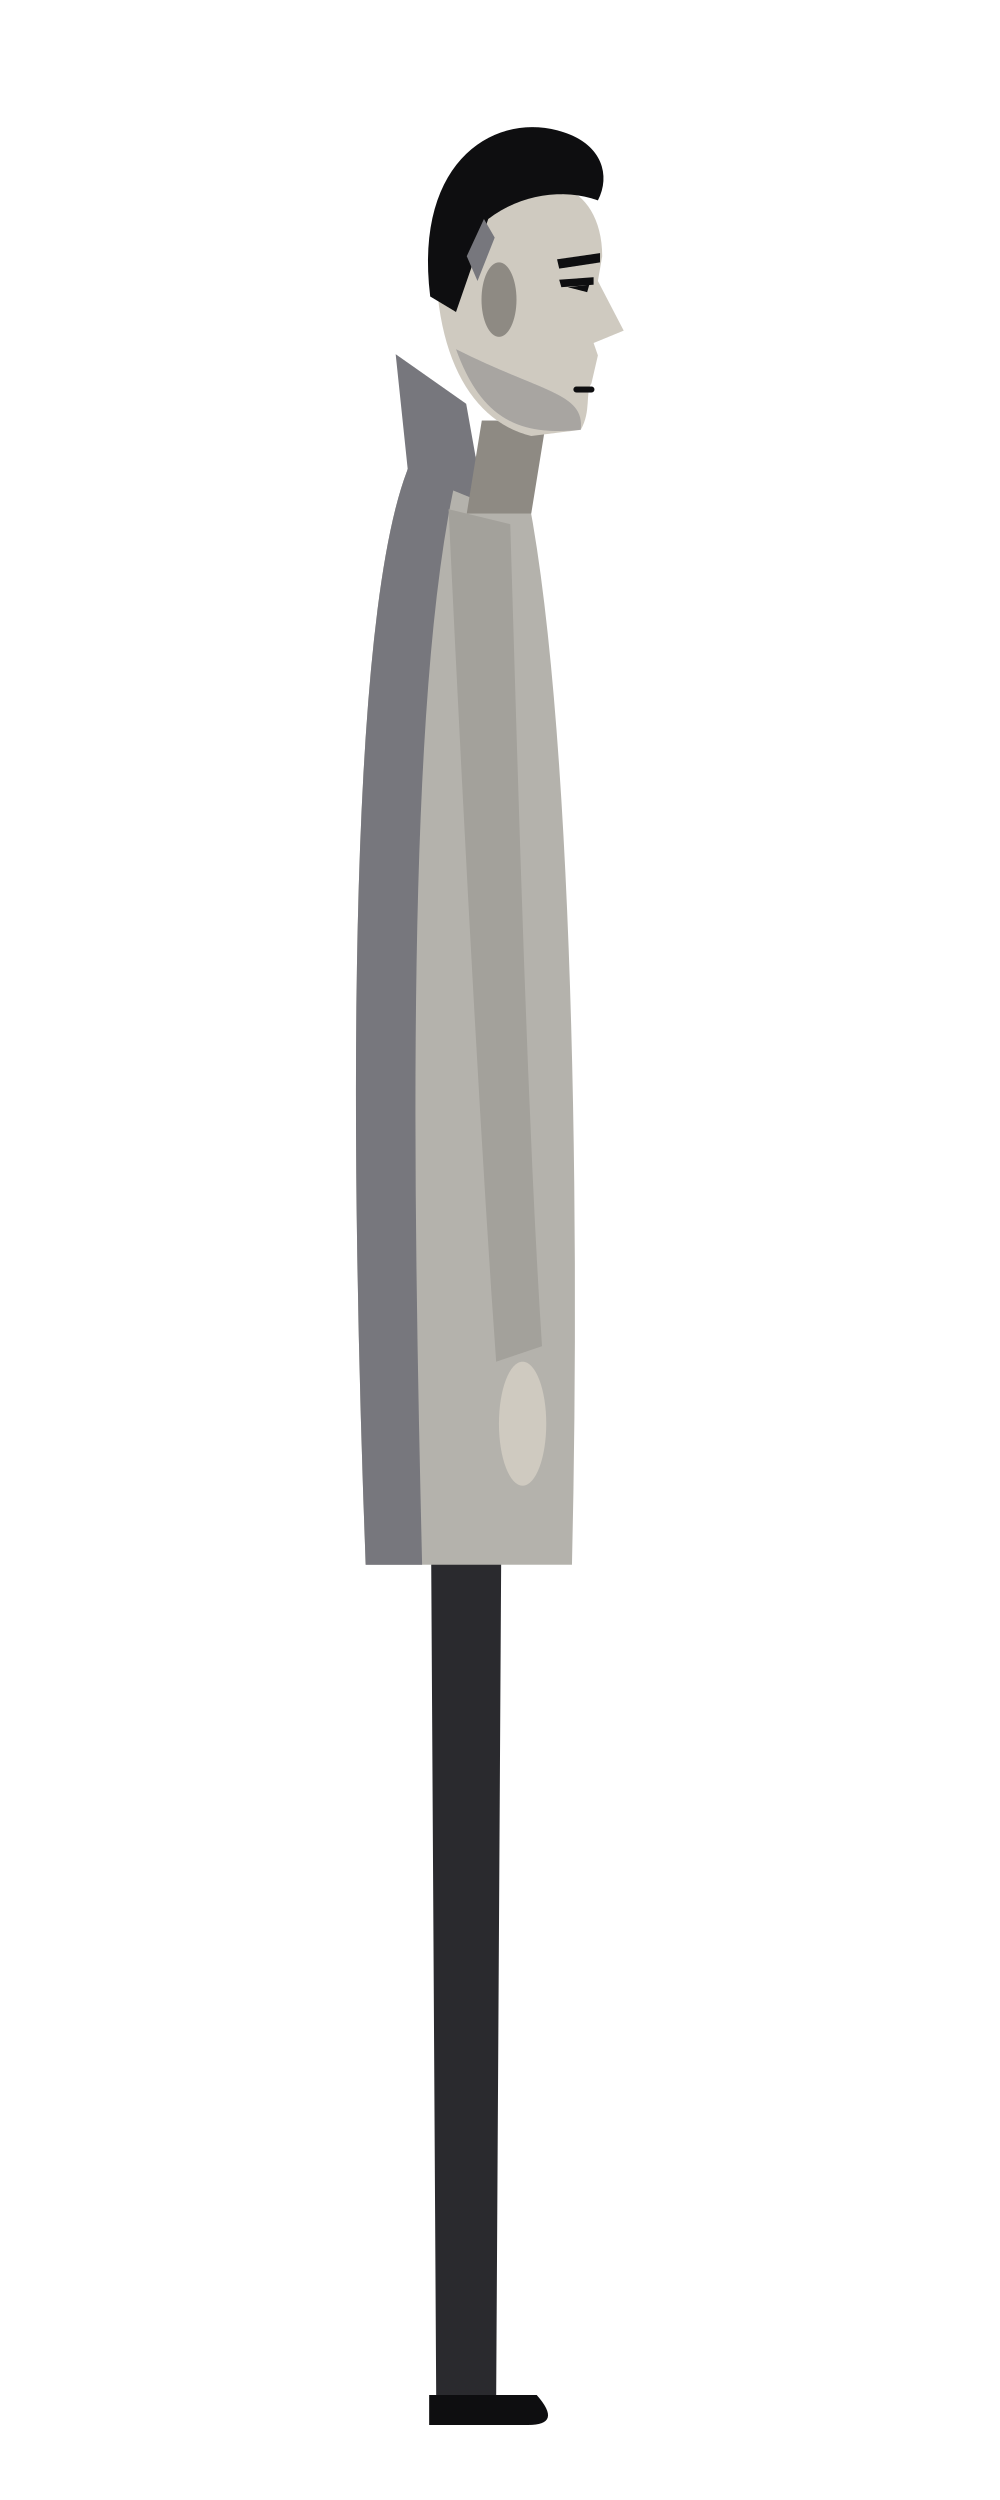
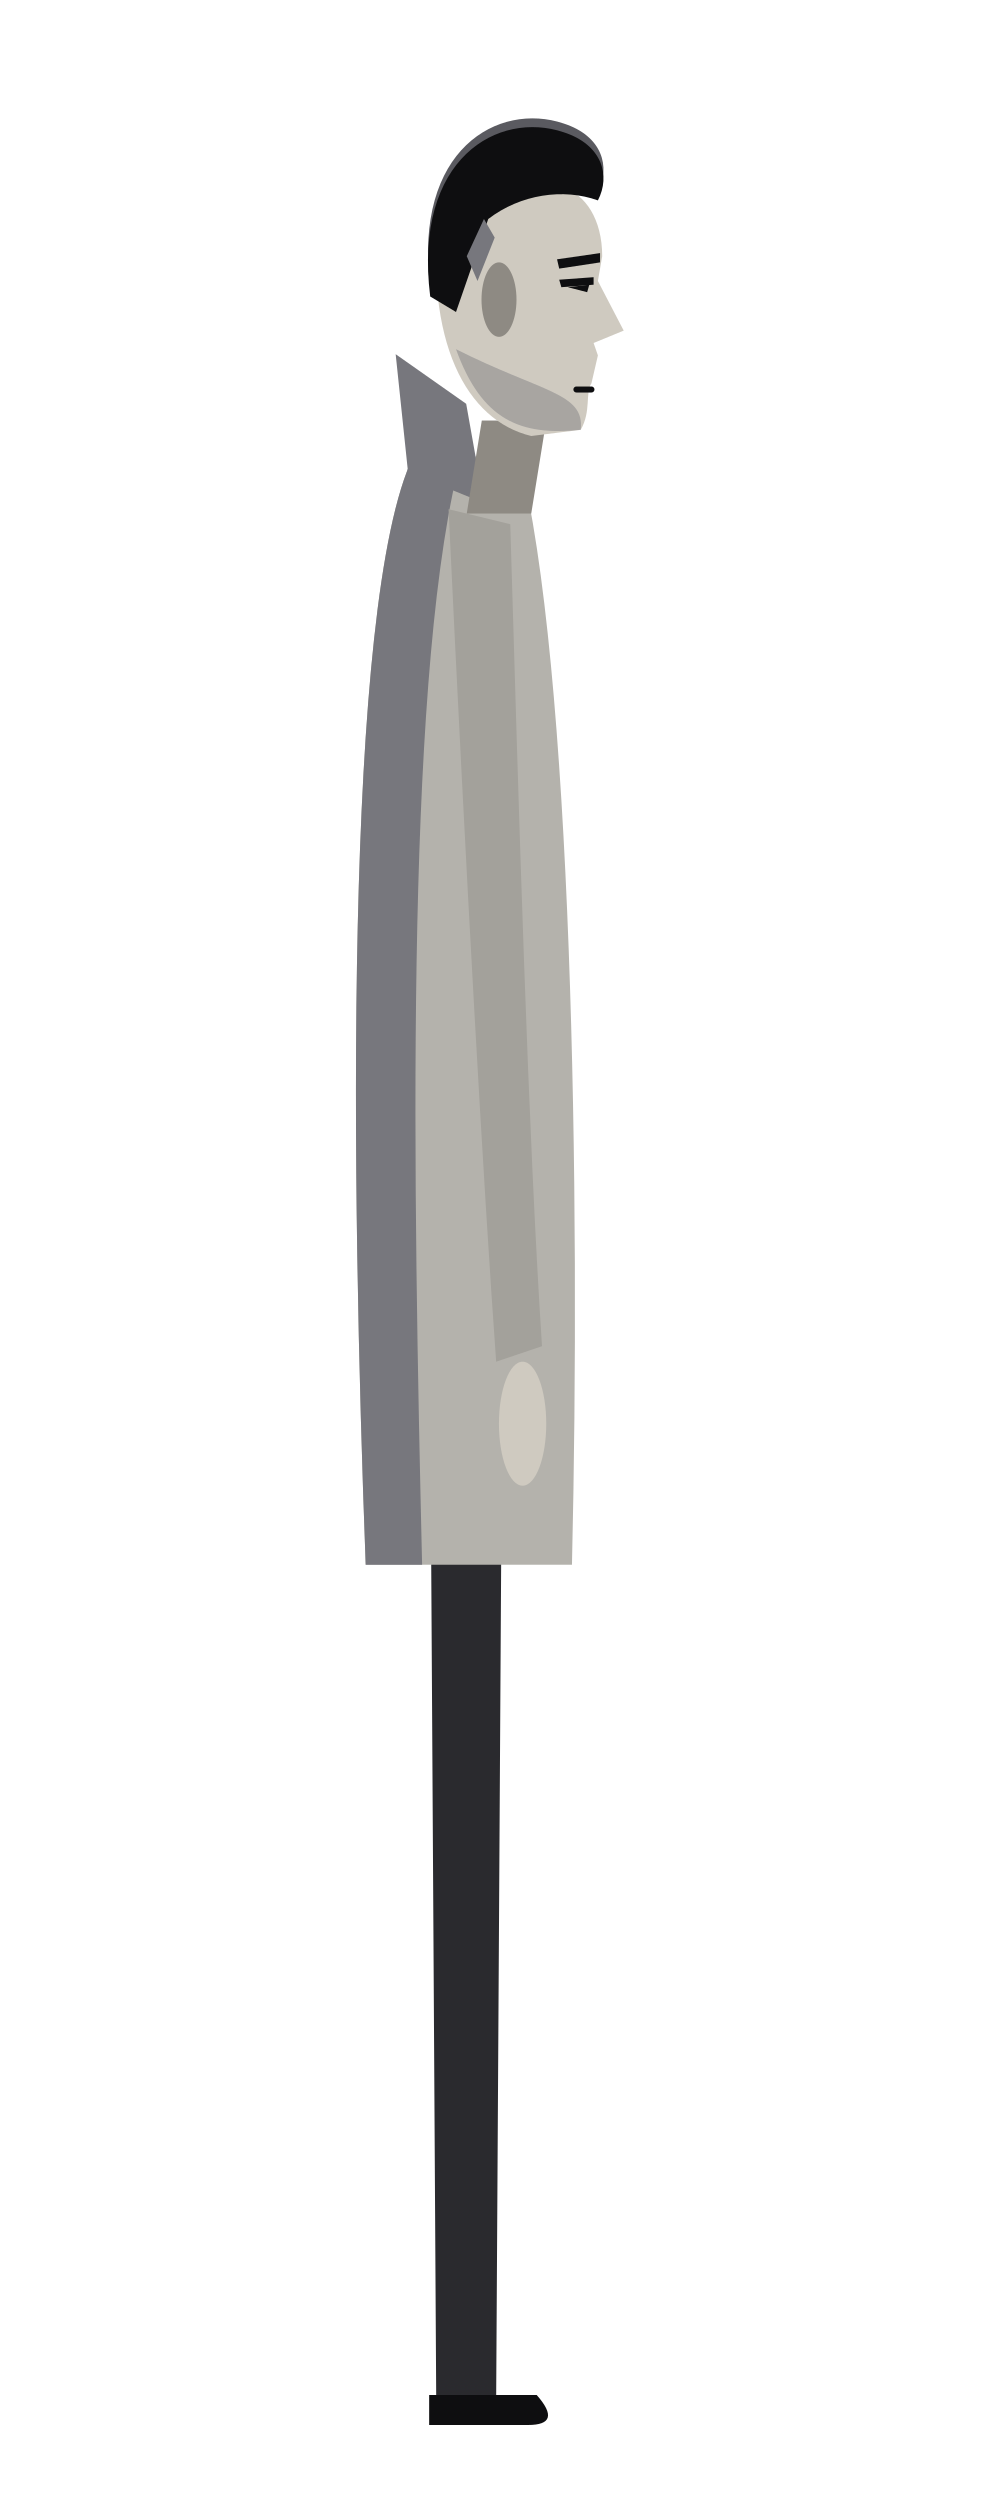
<svg xmlns="http://www.w3.org/2000/svg" viewBox="0 0 400 1000" width="400" height="1000">
  <g id="legs">
    <path d="M172.37,605.9 L200.578,605.9 L198.462,960.0 L174.486,960.0 Z" fill="#2A2A2E" />
    <path d="M171.665,958.0 L214.682,958.0 Q225.26,970.0 211.156,970.0 L171.665,970.0 Z" fill="#0E0E10" />
  </g>
  <g id="torso">
    <path d="M165.318,182.6 C137.11,240.88 140.636,476.48 146.278,625.9 L228.786,625.9 C232.312,476.48 228.786,265.68 207.63,182.6 Z" fill="#B4B2AC" />
    <path d="M165.318,182.6 C137.11,240.88 140.636,476.48 146.278,625.9 L168.844,625.9 C165.318,476.48 161.792,278.08 182.948,188.8 Z" fill="#77777D" />
    <path d="M163.202,188.8 L158.266,141.68 L186.474,161.52 L193.526,201.2 Z" fill="#77777D" id="collar" />
  </g>
  <g id="arm-L">
    <path d="M179.422,203.68 C186.474,352.48 193.526,476.48 198.462,544.68 L216.798,538.48 C211.156,451.68 207.63,327.68 204.104,209.68 Z" fill="#A3A19B" />
    <ellipse id="hand-L" cx="209.04" cy="569.48" rx="9.46" ry="24.8" fill="#CFCAC0" />
  </g>
  <g id="head">
    <path d="M192.72,168.2 L218.52,168.2 L212.5,205.4 L186.7,205.4 Z" fill="#8E8A83" id="neck" />
    <path d="M175.52,81.4 C169.5,137.2 186.7,168.2 212.5,174.4 L232.28,171.92 C236.58,164.48 234.0,157.04 236.58,153.32 L239.16,142.16 L237.44,137.2 L249.48,132.24 L239.16,112.4 L240.88,102.48 C240.88,87.6 234.0,77.68 225.4,75.2 Z" fill="#CFCAC0" />
    <path d="M182.4,139.68 C192.72,168.2 208.2,174.4 232.28,171.92 C234.0,157.04 216.8,157.04 182.4,139.68 Z" fill="#77777D" opacity="0.45" />
    <ellipse cx="199.6" cy="119.84" rx="7" ry="14.9" fill="#8E8A83" />
    <path d="M227.12,114.88 L235.72,113.88 L234.86,116.88 Z" fill="#0E0E10" />
    <path d="M223.68,111.88 L237.44,110.88 L237.44,113.88 L224.54,114.88 Z" fill="#0E0E10" />
    <path d="M222.82,103.72 L240.02,101.24 L240.02,104.96 L223.68,107.44 Z" fill="#0E0E10" />
    <path d="M230.56,155.8 L236.58,155.8" stroke="#0E0E10" stroke-width="2.4" stroke-linecap="round" />
+     <path d="M172.08,118.6 C165.2,62.8 199.6,44.2 225.4,52.88 C240.88,57.84 244.32,70.24 239.16,80.16 C225.4,75.2 208.2,77.68 195.3,87.6 C191.0,100.0 186.7,112.4 182.4,124.8 Z" fill="#5A5A60" transform="translate(0 -3.5)" />
    <path d="M172.08,118.6 C165.2,62.8 199.6,44.2 225.4,52.88 C240.88,57.84 244.32,70.24 239.16,80.16 C225.4,75.2 208.2,77.68 195.3,87.6 C191.0,100.0 186.7,112.4 182.4,124.8 Z" fill="#0E0E10" />
    <path d="M193.58,87.6 L186.7,102.48 L191.0,112.4 L197.88,95.04 Z" fill="#77777D" />
  </g>
</svg>
